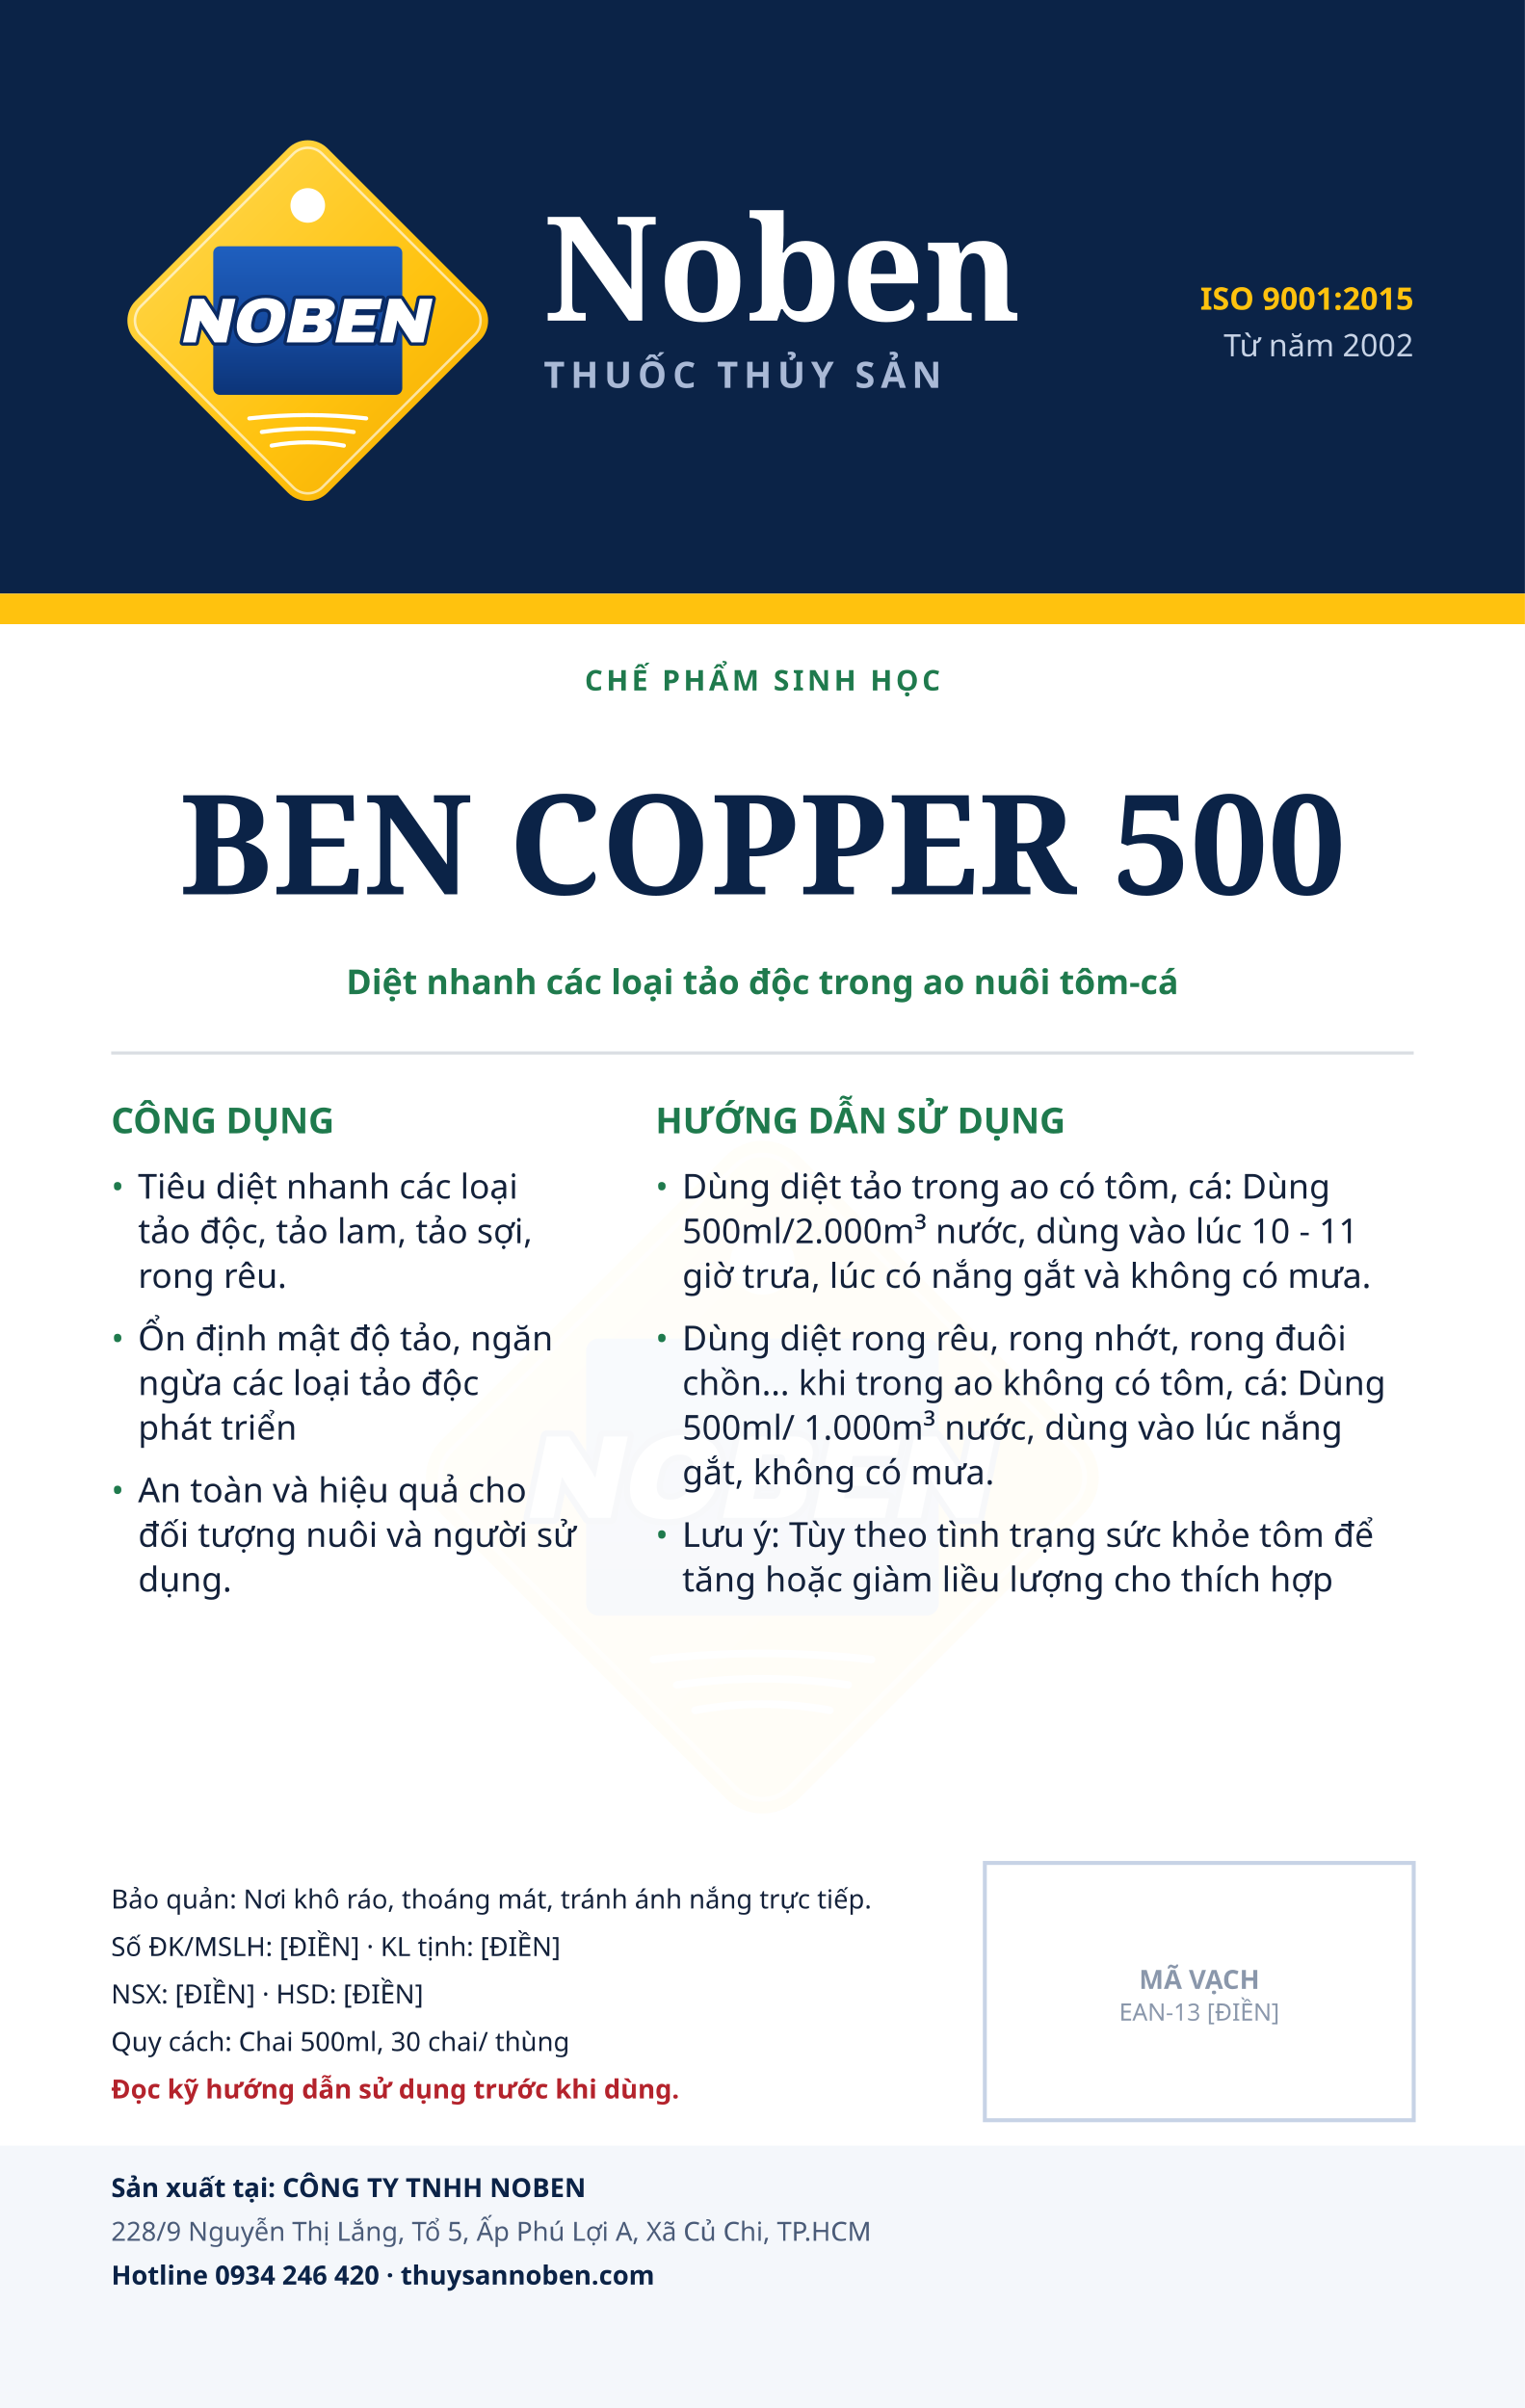
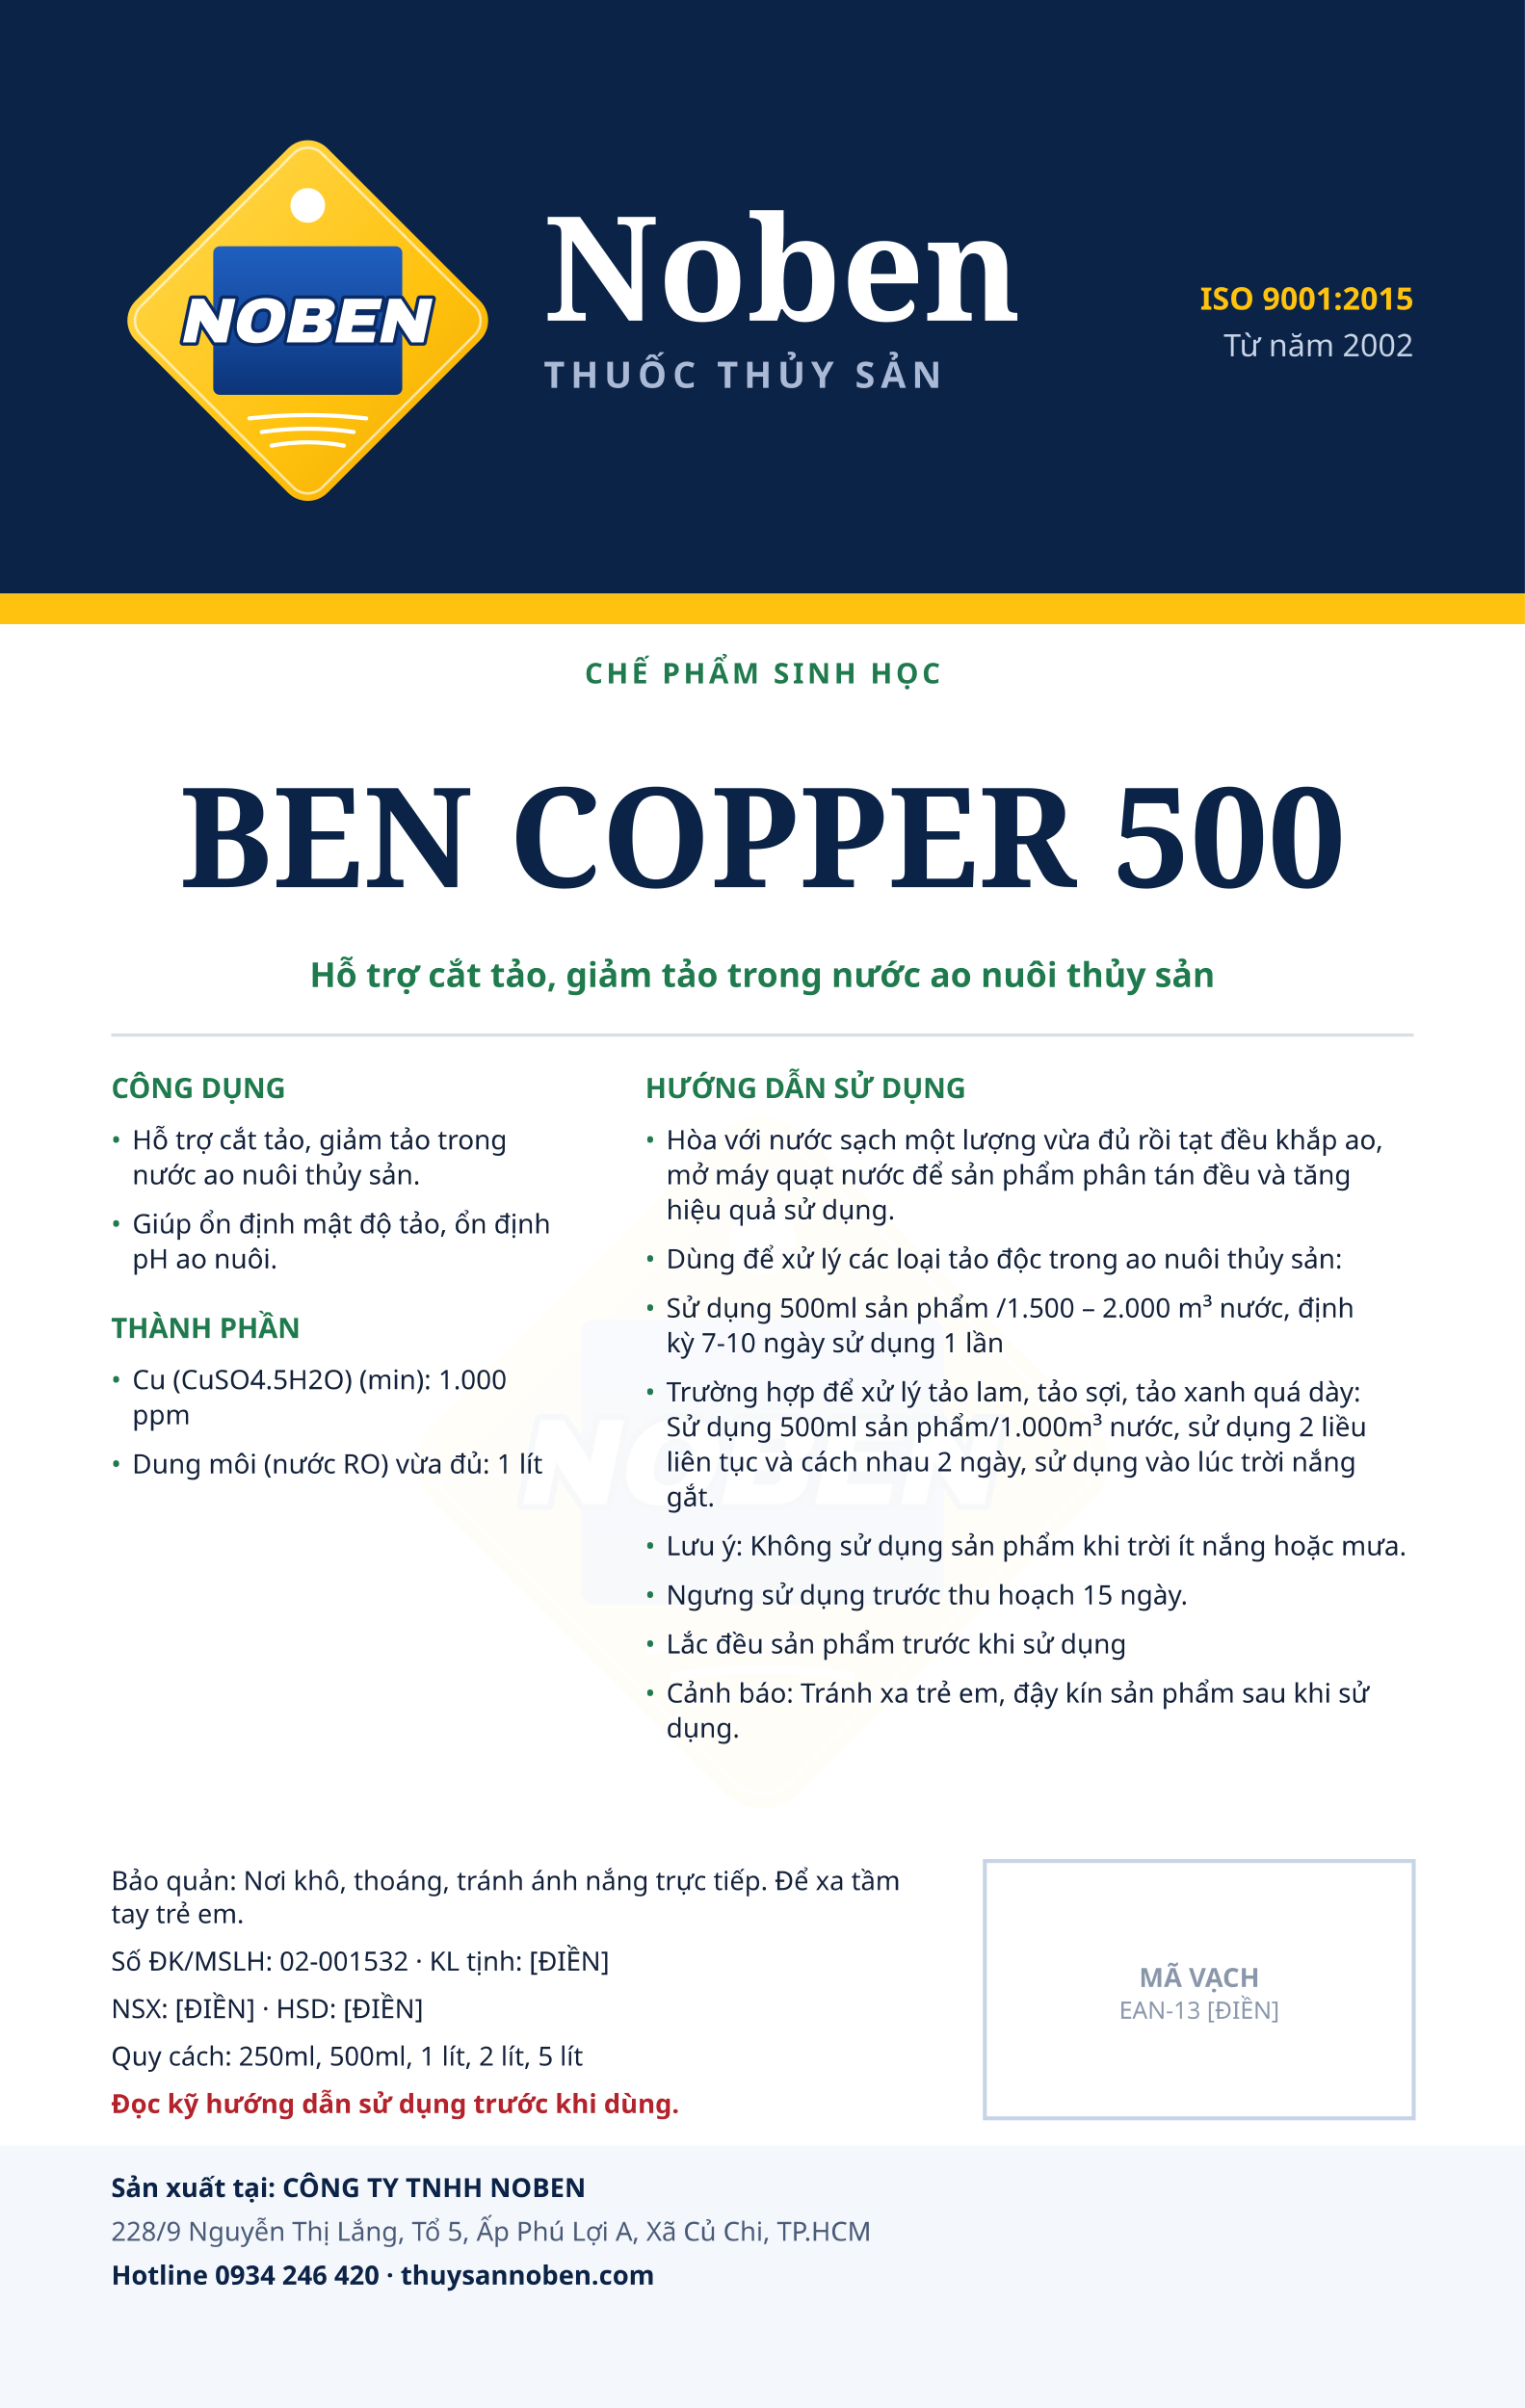
<svg xmlns="http://www.w3.org/2000/svg" xmlns:xlink="http://www.w3.org/1999/xlink" width="96mm" height="151.62mm" viewBox="-3 -3 96 151.62" data-trim="90 145.62" data-tran-le="3" data-an-toan="4">
  <defs>
    <clipPath id="nb-trang-giua">
      <rect x="0" y="36.29" width="90" height="95.81" />
    </clipPath>
  </defs>
  <g id="nen">
    <rect x="-3" y="-3" width="96" height="151.62" fill="#ffffff" />
    <rect x="-3" y="132.1" width="96" height="16.52" fill="#f4f7fb" />
    <g opacity="0.035" clip-path="url(#nb-trang-giua)">
-       <use href="#nb-mark-art" xlink:href="#nb-mark-art" transform="translate(21.92 66.93) scale(0.09015)" />
+       <use href="#nb-mark-art" xlink:href="#nb-mark-art" transform="translate(21.26 65.32) scale(0.09275)" />
    </g>
  </g>
  <g id="dai-thuong-hieu" data-khung="31.23 0 54.77 34.38">
    <rect x="-3" y="-3" width="96" height="37.38" fill="#0b2347" />
    <rect x="-3" y="34.38" width="96" height="1.92" fill="#ffc20e" />
    <text font-family="'Playfair Display ExtraBold', 'Playfair Display', serif" font-weight="800" font-size="9.14" fill="#ffffff" x="31.23" y="17.19">Noben</text>
    <text font-family="'Be Vietnam Pro SemiBold', 'Be Vietnam Pro', sans-serif" font-weight="600" font-size="2.29" fill="#a9b9d6" letter-spacing="0.37" x="31.23" y="21.42">THUỐC THỦY SẢN</text>
    <text font-family="'Be Vietnam Pro SemiBold', 'Be Vietnam Pro', sans-serif" font-weight="600" font-size="1.96" fill="#ffc20e" text-anchor="end" x="86" y="16.5">ISO 9001:2015</text>
    <text font-family="'Be Vietnam Pro', sans-serif" font-weight="400" font-size="1.96" fill="#c7d3e6" text-anchor="end" x="86" y="19.44">Từ năm 2002</text>
  </g>
  <g id="logo">
    <g transform="translate(4 4.81) scale(0.04834)">
      <g id="nb-mark-art">
        <defs>
          <linearGradient id="nb-g" x1="0" y1="0" x2="1" y2="1">
            <stop offset="0" stop-color="#ffdb57" />
            <stop offset=".618" stop-color="#ffc20e" />
            <stop offset="1" stop-color="#f2a900" />
          </linearGradient>
          <linearGradient id="nb-b" x1="0" y1="0" x2="0" y2="1">
            <stop offset="0" stop-color="#1f5fbf" />
            <stop offset=".618" stop-color="#14479a" />
            <stop offset="1" stop-color="#0c3478" />
          </linearGradient>
        </defs>
        <path d="M281.79 31.79 L480.21 230.21 A36.47 36.47 0 0 1 480.21 281.79 L281.79 480.21 A36.47 36.47 0 0 1 230.21 480.21 L31.79 281.79 A36.47 36.47 0 0 1 31.79 230.21 L230.21 31.79 A36.47 36.47 0 0 1 281.79 31.79 Z" fill="url(#nb-g)" />
        <path d="M274.83 38.76 L473.24 237.17 A26.62 26.62 0 0 1 473.24 274.83 L274.83 473.24 A26.62 26.62 0 0 1 237.17 473.24 L38.76 274.83 A26.62 26.62 0 0 1 38.76 237.17 L237.17 38.76 A26.62 26.62 0 0 1 274.83 38.76 Z" fill="none" stroke="#ffffff" stroke-opacity=".618" stroke-width="3.29" />
        <path d="M141.52 159.23 H370.48 A8.61 8.61 0 0 1 379.09 167.84 V344.16 A8.61 8.61 0 0 1 370.48 352.77 H141.52 A8.61 8.61 0 0 1 132.91 344.16 V167.84 A8.61 8.61 0 0 1 141.52 159.23 Z" fill="url(#nb-b)" />
        <circle cx="256" cy="106.02" r="22.54" fill="#ffffff" />
        <g transform="translate(93.46 284.39) scale(0.89704)">
          <g fill="none" stroke="#0a2a63" stroke-width="9.6" stroke-linejoin="round">
            <path transform="translate(-6.81 0)" d="M6.808 0.0 20.1 -63.296H37.396L52.312 -40.572Q52.947 -39.652 53.96 -37.904Q54.973 -36.156 56.022 -34.362Q57.071 -32.568 57.575 -31.464L58.074 -31.648Q58.523 -34.224 59.054 -36.754Q59.586 -39.284 59.856 -40.572L64.628 -63.296H83.12L69.828 0.0H52.624L35.765 -25.3Q34.587 -27.14 33.802 -28.658Q33.017 -30.176 32.295 -31.556L31.796 -31.372Q31.521 -29.624 31.154 -27.876Q30.787 -26.128 30.613 -25.3L25.3 0.0Z " />
            <path transform="translate(-7.2 0)" d="M113.676 1.104Q102.912 1.104 96.049 -2.576Q89.186 -6.256 86.674 -13.57Q84.162 -20.884 86.422 -31.648Q88.702 -42.504 94.276 -49.772Q99.85 -57.04 108.259 -60.72Q116.668 -64.4 127.432 -64.4Q138.288 -64.4 145.151 -60.72Q152.014 -57.04 154.536 -49.772Q157.058 -42.504 154.778 -31.648Q152.518 -20.884 146.934 -13.57Q141.35 -6.256 132.941 -2.576Q124.532 1.104 113.676 1.104ZM116.864 -14.076Q120.176 -14.076 122.928 -15.134Q125.68 -16.192 127.788 -18.124Q129.896 -20.056 131.294 -22.77Q132.692 -25.484 133.368 -28.704L134.604 -34.592Q135.281 -37.812 135.022 -40.526Q134.764 -43.24 133.468 -45.172Q132.172 -47.104 129.864 -48.162Q127.556 -49.22 124.244 -49.22Q120.932 -49.22 118.18 -48.162Q115.428 -47.104 113.366 -45.172Q111.304 -43.24 109.906 -40.526Q108.509 -37.812 107.832 -34.592L106.596 -28.704Q105.92 -25.484 106.178 -22.77Q106.436 -20.056 107.686 -18.124Q108.936 -16.192 111.244 -15.134Q113.552 -14.076 116.864 -14.076Z " />
            <path transform="translate(-7.59 0)" d="M158.08 0.0 171.372 -63.296H213.508Q218.292 -63.296 221.833 -61.318Q225.373 -59.34 227.031 -55.844Q228.689 -52.348 227.723 -47.748Q226.757 -43.148 224.667 -40.204Q222.577 -37.26 219.827 -35.558Q217.078 -33.856 214.052 -33.028L213.975 -32.66Q217.132 -31.924 219.469 -30.13Q221.807 -28.336 222.786 -25.116Q223.766 -21.896 222.704 -16.836Q221.641 -11.776 218.365 -8.004Q215.089 -4.232 210.504 -2.116Q205.92 0.0 200.768 0.0ZM181.503 -14.72H196.959Q199.075 -14.72 200.672 -16.192Q202.269 -17.664 202.888 -20.608Q203.177 -21.988 202.821 -23.138Q202.464 -24.288 201.542 -24.932Q200.619 -25.576 199.239 -25.576H183.783ZM186.526 -38.64H200.51Q201.982 -38.64 203.139 -39.33Q204.296 -40.02 205.165 -41.308Q206.033 -42.596 206.439 -44.528Q206.864 -46.552 205.783 -47.978Q204.703 -49.404 202.771 -49.404H188.787Z " />
            <path transform="translate(-7.8 0)" d="M228.932 0.0 242.224 -63.296H296.964L293.776 -48.116H259.368L257.533 -39.376H286.973L283.92 -24.84H254.48L252.452 -15.18H287.504L284.316 0.0Z " />
            <path transform="translate(-8 0)" d="M294.08 0.0 307.372 -63.296H324.668L339.584 -40.572Q340.219 -39.652 341.232 -37.904Q342.245 -36.156 343.294 -34.362Q344.343 -32.568 344.847 -31.464L345.346 -31.648Q345.795 -34.224 346.326 -36.754Q346.858 -39.284 347.128 -40.572L351.9 -63.296H370.392L357.1 0.0H339.896L323.037 -25.3Q321.859 -27.14 321.074 -28.658Q320.289 -30.176 319.567 -31.556L319.068 -31.372Q318.793 -29.624 318.426 -27.876Q318.059 -26.128 317.885 -25.3L312.572 0.0Z" />
          </g>
          <g fill="#ffffff">
            <path transform="translate(-6.81 0)" d="M6.808 0.0 20.1 -63.296H37.396L52.312 -40.572Q52.947 -39.652 53.96 -37.904Q54.973 -36.156 56.022 -34.362Q57.071 -32.568 57.575 -31.464L58.074 -31.648Q58.523 -34.224 59.054 -36.754Q59.586 -39.284 59.856 -40.572L64.628 -63.296H83.12L69.828 0.0H52.624L35.765 -25.3Q34.587 -27.14 33.802 -28.658Q33.017 -30.176 32.295 -31.556L31.796 -31.372Q31.521 -29.624 31.154 -27.876Q30.787 -26.128 30.613 -25.3L25.3 0.0Z " />
            <path transform="translate(-7.2 0)" d="M113.676 1.104Q102.912 1.104 96.049 -2.576Q89.186 -6.256 86.674 -13.57Q84.162 -20.884 86.422 -31.648Q88.702 -42.504 94.276 -49.772Q99.85 -57.04 108.259 -60.72Q116.668 -64.4 127.432 -64.4Q138.288 -64.4 145.151 -60.72Q152.014 -57.04 154.536 -49.772Q157.058 -42.504 154.778 -31.648Q152.518 -20.884 146.934 -13.57Q141.35 -6.256 132.941 -2.576Q124.532 1.104 113.676 1.104ZM116.864 -14.076Q120.176 -14.076 122.928 -15.134Q125.68 -16.192 127.788 -18.124Q129.896 -20.056 131.294 -22.77Q132.692 -25.484 133.368 -28.704L134.604 -34.592Q135.281 -37.812 135.022 -40.526Q134.764 -43.24 133.468 -45.172Q132.172 -47.104 129.864 -48.162Q127.556 -49.22 124.244 -49.22Q120.932 -49.22 118.18 -48.162Q115.428 -47.104 113.366 -45.172Q111.304 -43.24 109.906 -40.526Q108.509 -37.812 107.832 -34.592L106.596 -28.704Q105.92 -25.484 106.178 -22.77Q106.436 -20.056 107.686 -18.124Q108.936 -16.192 111.244 -15.134Q113.552 -14.076 116.864 -14.076Z " />
            <path transform="translate(-7.59 0)" d="M158.08 0.0 171.372 -63.296H213.508Q218.292 -63.296 221.833 -61.318Q225.373 -59.34 227.031 -55.844Q228.689 -52.348 227.723 -47.748Q226.757 -43.148 224.667 -40.204Q222.577 -37.26 219.827 -35.558Q217.078 -33.856 214.052 -33.028L213.975 -32.66Q217.132 -31.924 219.469 -30.13Q221.807 -28.336 222.786 -25.116Q223.766 -21.896 222.704 -16.836Q221.641 -11.776 218.365 -8.004Q215.089 -4.232 210.504 -2.116Q205.92 0.0 200.768 0.0ZM181.503 -14.72H196.959Q199.075 -14.72 200.672 -16.192Q202.269 -17.664 202.888 -20.608Q203.177 -21.988 202.821 -23.138Q202.464 -24.288 201.542 -24.932Q200.619 -25.576 199.239 -25.576H183.783ZM186.526 -38.64H200.51Q201.982 -38.64 203.139 -39.33Q204.296 -40.02 205.165 -41.308Q206.033 -42.596 206.439 -44.528Q206.864 -46.552 205.783 -47.978Q204.703 -49.404 202.771 -49.404H188.787Z " />
            <path transform="translate(-7.8 0)" d="M228.932 0.0 242.224 -63.296H296.964L293.776 -48.116H259.368L257.533 -39.376H286.973L283.92 -24.84H254.48L252.452 -15.18H287.504L284.316 0.0Z " />
            <path transform="translate(-8 0)" d="M294.08 0.0 307.372 -63.296H324.668L339.584 -40.572Q340.219 -39.652 341.232 -37.904Q342.245 -36.156 343.294 -34.362Q344.343 -32.568 344.847 -31.464L345.346 -31.648Q345.795 -34.224 346.326 -36.754Q346.858 -39.284 347.128 -40.572L351.9 -63.296H370.392L357.1 0.0H339.896L323.037 -25.3Q321.859 -27.14 321.074 -28.658Q320.289 -30.176 319.567 -31.556L319.068 -31.372Q318.793 -29.624 318.426 -27.876Q318.059 -26.128 317.885 -25.3L312.572 0.0Z" />
          </g>
        </g>
        <path d="M179.92 383.41 Q256 374.8 332.08 383.41 M196.19 401.13 Q256 392.52 315.81 401.13 M208.98 418.85 Q256 410.24 303.02 418.85" fill="none" stroke="#ffffff" stroke-width="5.32" stroke-linecap="round" />
      </g>
    </g>
  </g>
-   <g id="ten-san-pham" data-khung="4 36.29 82 29.42">
+   <g id="ten-san-pham" data-khung="4 36.29 82 27.78">
    <text font-family="'Be Vietnam Pro SemiBold', 'Be Vietnam Pro', sans-serif" font-weight="600" font-size="1.8" fill="#1f7a4d" text-anchor="middle" letter-spacing="0.22">
-       <tspan x="45" y="40.48">CHẾ PHẨM SINH HỌC</tspan>
+       <tspan x="45" y="40.03">CHẾ PHẨM SINH HỌC</tspan>
    </text>
    <text font-family="'Playfair Display ExtraBold', 'Playfair Display', serif" font-weight="800" font-size="8.74" fill="#0b2347" text-anchor="middle">
-       <tspan x="45" y="53.31">BEN COPPER 500</tspan>
+       <tspan x="45" y="52.86">BEN COPPER 500</tspan>
    </text>
    <text font-family="'Be Vietnam Pro SemiBold', 'Be Vietnam Pro', sans-serif" font-weight="600" font-size="2.16" fill="#1f7a4d" text-anchor="middle">
-       <tspan x="45" y="59.6">Diệt nhanh các loại tảo độc trong ao nuôi tôm-cá</tspan>
+       <tspan x="45" y="59.15">Hỗ trợ cắt tảo, giảm tảo trong nước ao nuôi thủy sản</tspan>
    </text>
  </g>
-   <g id="cong-dung" data-khung="4 65.72 29.51 32.07">
-     <line x1="4" y1="63.3" x2="86" y2="63.3" stroke="#0b2347" stroke-opacity="0.15" stroke-width="0.2" />
-     <text font-family="'Be Vietnam Pro SemiBold', 'Be Vietnam Pro', sans-serif" font-weight="600" font-size="2.25" fill="#1f7a4d">
-       <tspan x="4" y="68.36">CÔNG DỤNG</tspan>
+   <g id="cong-dung" data-khung="4 64.07 29.9 13.24">
+     <line x1="4" y1="62.17" x2="86" y2="62.17" stroke="#0b2347" stroke-opacity="0.15" stroke-width="0.2" />
+     <text font-family="'Be Vietnam Pro SemiBold', 'Be Vietnam Pro', sans-serif" font-weight="600" font-size="1.76" fill="#1f7a4d">
+       <tspan x="4" y="66.14">CÔNG DỤNG</tspan>
    </text>
-     <text font-family="'Be Vietnam Pro', sans-serif" font-weight="400" font-size="2.16" fill="#1f7a4d" x="4" y="72.47">•</text>
-     <text font-family="'Be Vietnam Pro', sans-serif" font-weight="400" font-size="2.16" fill="#13213a">
-       <tspan x="5.69" y="72.47">Tiêu diệt nhanh các loại</tspan>
-       <tspan x="5.69" y="75.28">tảo độc, tảo lam, tảo sợi,</tspan>
-       <tspan x="5.69" y="78.09">rong rêu.</tspan>
+     <text font-family="'Be Vietnam Pro', sans-serif" font-weight="400" font-size="1.69" fill="#1f7a4d" x="4" y="69.37">•</text>
+     <text font-family="'Be Vietnam Pro', sans-serif" font-weight="400" font-size="1.69" fill="#13213a">
+       <tspan x="5.33" y="69.37">Hỗ trợ cắt tảo, giảm tảo trong</tspan>
+       <tspan x="5.33" y="71.57">nước ao nuôi thủy sản.</tspan>
    </text>
-     <text font-family="'Be Vietnam Pro', sans-serif" font-weight="400" font-size="2.16" fill="#1f7a4d" x="4" y="82.03">•</text>
-     <text font-family="'Be Vietnam Pro', sans-serif" font-weight="400" font-size="2.16" fill="#13213a">
-       <tspan x="5.69" y="82.03">Ổn định mật độ tảo, ngăn</tspan>
-       <tspan x="5.69" y="84.84">ngừa các loại tảo độc</tspan>
-       <tspan x="5.69" y="87.65">phát triển</tspan>
-     </text>
-     <text font-family="'Be Vietnam Pro', sans-serif" font-weight="400" font-size="2.16" fill="#1f7a4d" x="4" y="91.59">•</text>
-     <text font-family="'Be Vietnam Pro', sans-serif" font-weight="400" font-size="2.16" fill="#13213a">
-       <tspan x="5.69" y="91.59">An toàn và hiệu quả cho</tspan>
-       <tspan x="5.69" y="94.4">đối tượng nuôi và người sử</tspan>
-       <tspan x="5.69" y="97.21">dụng.</tspan>
+     <text font-family="'Be Vietnam Pro', sans-serif" font-weight="400" font-size="1.69" fill="#1f7a4d" x="4" y="74.66">•</text>
+     <text font-family="'Be Vietnam Pro', sans-serif" font-weight="400" font-size="1.69" fill="#13213a">
+       <tspan x="5.33" y="74.66">Giúp ổn định mật độ tảo, ổn định</tspan>
+       <tspan x="5.33" y="76.86">pH ao nuôi.</tspan>
    </text>
  </g>
-   <g id="huong-dan" data-khung="38.26 65.72 47.74 32.07">
-     <text font-family="'Be Vietnam Pro SemiBold', 'Be Vietnam Pro', sans-serif" font-weight="600" font-size="2.25" fill="#1f7a4d">
-       <tspan x="38.26" y="68.36">HƯỚNG DẪN SỬ DỤNG</tspan>
+   <g id="huong-dan" data-khung="37.62 64.07 48.38 42.79">
+     <text font-family="'Be Vietnam Pro SemiBold', 'Be Vietnam Pro', sans-serif" font-weight="600" font-size="1.76" fill="#1f7a4d">
+       <tspan x="37.62" y="66.14">HƯỚNG DẪN SỬ DỤNG</tspan>
    </text>
-     <text font-family="'Be Vietnam Pro', sans-serif" font-weight="400" font-size="2.16" fill="#1f7a4d" x="38.26" y="72.47">•</text>
-     <text font-family="'Be Vietnam Pro', sans-serif" font-weight="400" font-size="2.16" fill="#13213a">
-       <tspan x="39.95" y="72.47">Dùng diệt tảo trong ao có tôm, cá: Dùng</tspan>
-       <tspan x="39.95" y="75.28">500ml/2.000m³ nước, dùng vào lúc 10 - 11</tspan>
-       <tspan x="39.95" y="78.09">giờ trưa, lúc có nắng gắt và không có mưa.</tspan>
+     <text font-family="'Be Vietnam Pro', sans-serif" font-weight="400" font-size="1.69" fill="#1f7a4d" x="37.62" y="69.37">•</text>
+     <text font-family="'Be Vietnam Pro', sans-serif" font-weight="400" font-size="1.69" fill="#13213a">
+       <tspan x="38.95" y="69.37">Hòa với nước sạch một lượng vừa đủ rồi tạt đều khắp ao,</tspan>
+       <tspan x="38.95" y="71.57">mở máy quạt nước để sản phẩm phân tán đều và tăng</tspan>
+       <tspan x="38.95" y="73.77">hiệu quả sử dụng.</tspan>
    </text>
-     <text font-family="'Be Vietnam Pro', sans-serif" font-weight="400" font-size="2.16" fill="#1f7a4d" x="38.26" y="82.03">•</text>
-     <text font-family="'Be Vietnam Pro', sans-serif" font-weight="400" font-size="2.16" fill="#13213a">
-       <tspan x="39.95" y="82.03">Dùng diệt rong rêu, rong nhớt, rong đuôi</tspan>
-       <tspan x="39.95" y="84.84">chồn... khi trong ao không có tôm, cá: Dùng</tspan>
-       <tspan x="39.95" y="87.65">500ml/ 1.000m³ nước, dùng vào lúc nắng</tspan>
-       <tspan x="39.95" y="90.46">gắt, không có mưa.</tspan>
+     <text font-family="'Be Vietnam Pro', sans-serif" font-weight="400" font-size="1.69" fill="#1f7a4d" x="37.62" y="76.86">•</text>
+     <text font-family="'Be Vietnam Pro', sans-serif" font-weight="400" font-size="1.69" fill="#13213a">
+       <tspan x="38.95" y="76.86">Dùng để xử lý các loại tảo độc trong ao nuôi thủy sản:</tspan>
    </text>
-     <text font-family="'Be Vietnam Pro', sans-serif" font-weight="400" font-size="2.16" fill="#1f7a4d" x="38.26" y="94.4">•</text>
-     <text font-family="'Be Vietnam Pro', sans-serif" font-weight="400" font-size="2.16" fill="#13213a">
-       <tspan x="39.95" y="94.4">Lưu ý: Tùy theo tình trạng sức khỏe tôm để</tspan>
-       <tspan x="39.95" y="97.21">tăng hoặc giàm liều lượng cho thích hợp</tspan>
+     <text font-family="'Be Vietnam Pro', sans-serif" font-weight="400" font-size="1.69" fill="#1f7a4d" x="37.62" y="79.95">•</text>
+     <text font-family="'Be Vietnam Pro', sans-serif" font-weight="400" font-size="1.69" fill="#13213a">
+       <tspan x="38.95" y="79.95">Sử dụng 500ml sản phẩm /1.500 – 2.000 m³ nước, định</tspan>
+       <tspan x="38.95" y="82.15">kỳ 7-10 ngày sử dụng 1 lần</tspan>
+     </text>
+     <text font-family="'Be Vietnam Pro', sans-serif" font-weight="400" font-size="1.69" fill="#1f7a4d" x="37.62" y="85.24">•</text>
+     <text font-family="'Be Vietnam Pro', sans-serif" font-weight="400" font-size="1.69" fill="#13213a">
+       <tspan x="38.95" y="85.24">Trường hợp để xử lý tảo lam, tảo sợi, tảo xanh quá dày:</tspan>
+       <tspan x="38.95" y="87.44">Sử dụng 500ml sản phẩm/1.000m³ nước, sử dụng 2 liều</tspan>
+       <tspan x="38.95" y="89.64">liên tục và cách nhau 2 ngày, sử dụng vào lúc trời nắng</tspan>
+       <tspan x="38.95" y="91.84">gắt.</tspan>
+     </text>
+     <text font-family="'Be Vietnam Pro', sans-serif" font-weight="400" font-size="1.69" fill="#1f7a4d" x="37.62" y="94.93">•</text>
+     <text font-family="'Be Vietnam Pro', sans-serif" font-weight="400" font-size="1.69" fill="#13213a">
+       <tspan x="38.95" y="94.93">Lưu ý: Không sử dụng sản phẩm khi trời ít nắng hoặc mưa.</tspan>
+     </text>
+     <text font-family="'Be Vietnam Pro', sans-serif" font-weight="400" font-size="1.69" fill="#1f7a4d" x="37.62" y="98.02">•</text>
+     <text font-family="'Be Vietnam Pro', sans-serif" font-weight="400" font-size="1.69" fill="#13213a">
+       <tspan x="38.95" y="98.02">Ngưng sử dụng trước thu hoạch 15 ngày.</tspan>
+     </text>
+     <text font-family="'Be Vietnam Pro', sans-serif" font-weight="400" font-size="1.69" fill="#1f7a4d" x="37.62" y="101.11">•</text>
+     <text font-family="'Be Vietnam Pro', sans-serif" font-weight="400" font-size="1.69" fill="#13213a">
+       <tspan x="38.95" y="101.11">Lắc đều sản phẩm trước khi sử dụng</tspan>
+     </text>
+     <text font-family="'Be Vietnam Pro', sans-serif" font-weight="400" font-size="1.69" fill="#1f7a4d" x="37.62" y="104.2">•</text>
+     <text font-family="'Be Vietnam Pro', sans-serif" font-weight="400" font-size="1.69" fill="#13213a">
+       <tspan x="38.95" y="104.2">Cảnh báo: Tránh xa trẻ em, đậy kín sản phẩm sau khi sử</tspan>
+       <tspan x="38.95" y="106.4">dụng.</tspan>
    </text>
  </g>
-   <g id="thanh-phan">
- </g>
-   <g id="phap-ly" data-khung="4 114.3 82 27.32">
+   <g id="thanh-phan" data-khung="4 79.18 29.9 11.04">
+     <text font-family="'Be Vietnam Pro SemiBold', 'Be Vietnam Pro', sans-serif" font-weight="600" font-size="1.76" fill="#1f7a4d">
+       <tspan x="4" y="81.25">THÀNH PHẦN</tspan>
+     </text>
+     <text font-family="'Be Vietnam Pro', sans-serif" font-weight="400" font-size="1.69" fill="#1f7a4d" x="4" y="84.47">•</text>
+     <text font-family="'Be Vietnam Pro', sans-serif" font-weight="400" font-size="1.69" fill="#13213a">
+       <tspan x="5.33" y="84.47">Cu (CuSO4.5H2O) (min): 1.000</tspan>
+       <tspan x="5.33" y="86.68">ppm</tspan>
+     </text>
+     <text font-family="'Be Vietnam Pro', sans-serif" font-weight="400" font-size="1.69" fill="#1f7a4d" x="4" y="89.77">•</text>
+     <text font-family="'Be Vietnam Pro', sans-serif" font-weight="400" font-size="1.69" fill="#13213a">
+       <tspan x="5.33" y="89.77">Dung môi (nước RO) vừa đủ: 1 lít</tspan>
+     </text>
+   </g>
+   <g id="phap-ly" data-khung="4 114.06 82 27.56">
    <text font-family="'Be Vietnam Pro', sans-serif" font-weight="400" font-size="1.66" fill="#13213a">
-       <tspan x="4" y="117.17">Bảo quản: Nơi khô ráo, thoáng mát, tránh ánh nắng trực tiếp.</tspan>
+       <tspan x="4" y="116.01">Bảo quản: Nơi khô, thoáng, tránh ánh nắng trực tiếp. Để xa tầm</tspan>
+       <tspan x="4" y="118.09">tay trẻ em.</tspan>
    </text>
    <text font-family="'Be Vietnam Pro', sans-serif" font-weight="400" font-size="1.66" fill="#13213a">
-       <tspan x="4" y="120.16">Số ĐK/MSLH: [ĐIỀN] · KL tịnh: [ĐIỀN]</tspan>
+       <tspan x="4" y="121.08">Số ĐK/MSLH: 02-001532 · KL tịnh: [ĐIỀN]</tspan>
    </text>
    <text font-family="'Be Vietnam Pro', sans-serif" font-weight="400" font-size="1.66" fill="#13213a">
-       <tspan x="4" y="123.15">NSX: [ĐIỀN] · HSD: [ĐIỀN]</tspan>
+       <tspan x="4" y="124.07">NSX: [ĐIỀN] · HSD: [ĐIỀN]</tspan>
    </text>
    <text font-family="'Be Vietnam Pro', sans-serif" font-weight="400" font-size="1.66" fill="#13213a">
-       <tspan x="4" y="126.14">Quy cách: Chai 500ml, 30 chai/ thùng</tspan>
+       <tspan x="4" y="127.06">Quy cách: 250ml, 500ml, 1 lít, 2 lít, 5 lít</tspan>
    </text>
    <text font-family="'Be Vietnam Pro SemiBold', 'Be Vietnam Pro', sans-serif" font-weight="600" font-size="1.66" fill="#b4232c">
-       <tspan x="4" y="129.13">Đọc kỹ hướng dẫn sử dụng trước khi dùng.</tspan>
+       <tspan x="4" y="130.05">Đọc kỹ hướng dẫn sử dụng trước khi dùng.</tspan>
    </text>
    <text font-family="'Be Vietnam Pro SemiBold', 'Be Vietnam Pro', sans-serif" font-weight="600" font-size="1.66" fill="#0b2347">
      <tspan x="4" y="135.34">Sản xuất tại: CÔNG TY TNHH NOBEN</tspan>
    </text>
    <text font-family="'Be Vietnam Pro', sans-serif" font-weight="400" font-size="1.66" fill="#4a5b78">
      <tspan x="4" y="138.09">228/9 Nguyễn Thị Lắng, Tổ 5, Ấp Phú Lợi A, Xã Củ Chi, TP.HCM</tspan>
    </text>
    <text font-family="'Be Vietnam Pro SemiBold', 'Be Vietnam Pro', sans-serif" font-weight="600" font-size="1.66" fill="#0b2347">
      <tspan x="4" y="140.85">Hotline 0934 246 420 · thuysannoben.com</tspan>
    </text>
  </g>
-   <g id="ma-vach" data-khung="59 114.3 27 16.2">
-     <rect x="59" y="114.3" width="27" height="16.2" fill="#ffffff" stroke="#c7d3e6" stroke-width="0.25" />
-     <text font-family="'Be Vietnam Pro SemiBold', 'Be Vietnam Pro', sans-serif" font-weight="600" font-size="1.66" fill="#8a97ab" text-anchor="middle" x="72.5" y="122.23">MÃ VẠCH</text>
-     <text font-family="'Be Vietnam Pro', sans-serif" font-weight="400" font-size="1.5" fill="#8a97ab" text-anchor="middle" x="72.5" y="124.23">EAN-13 [ĐIỀN]</text>
+   <g id="ma-vach" data-khung="59 114.18 27 16.2">
+     <rect x="59" y="114.18" width="27" height="16.2" fill="#ffffff" stroke="#c7d3e6" stroke-width="0.25" />
+     <text font-family="'Be Vietnam Pro SemiBold', 'Be Vietnam Pro', sans-serif" font-weight="600" font-size="1.66" fill="#8a97ab" text-anchor="middle" x="72.5" y="122.11">MÃ VẠCH</text>
+     <text font-family="'Be Vietnam Pro', sans-serif" font-weight="400" font-size="1.5" fill="#8a97ab" text-anchor="middle" x="72.5" y="124.11">EAN-13 [ĐIỀN]</text>
  </g>
  <g id="vung-an-toan" display="none">
    <rect x="-3" y="-3" width="96" height="151.62" fill="none" stroke="#e6007e" stroke-width="0.2" />
    <rect x="0" y="0" width="90" height="145.62" fill="none" stroke="#00a0e9" stroke-width="0.25" />
    <rect x="4" y="4" width="82" height="137.62" fill="none" stroke="#2fb34a" stroke-width="0.2" stroke-dasharray="1 1" />
    <line x1="0" y1="90" x2="90" y2="90" stroke="#ffc20e" stroke-width="0.2" stroke-dasharray="2 1" />
  </g>
</svg>
